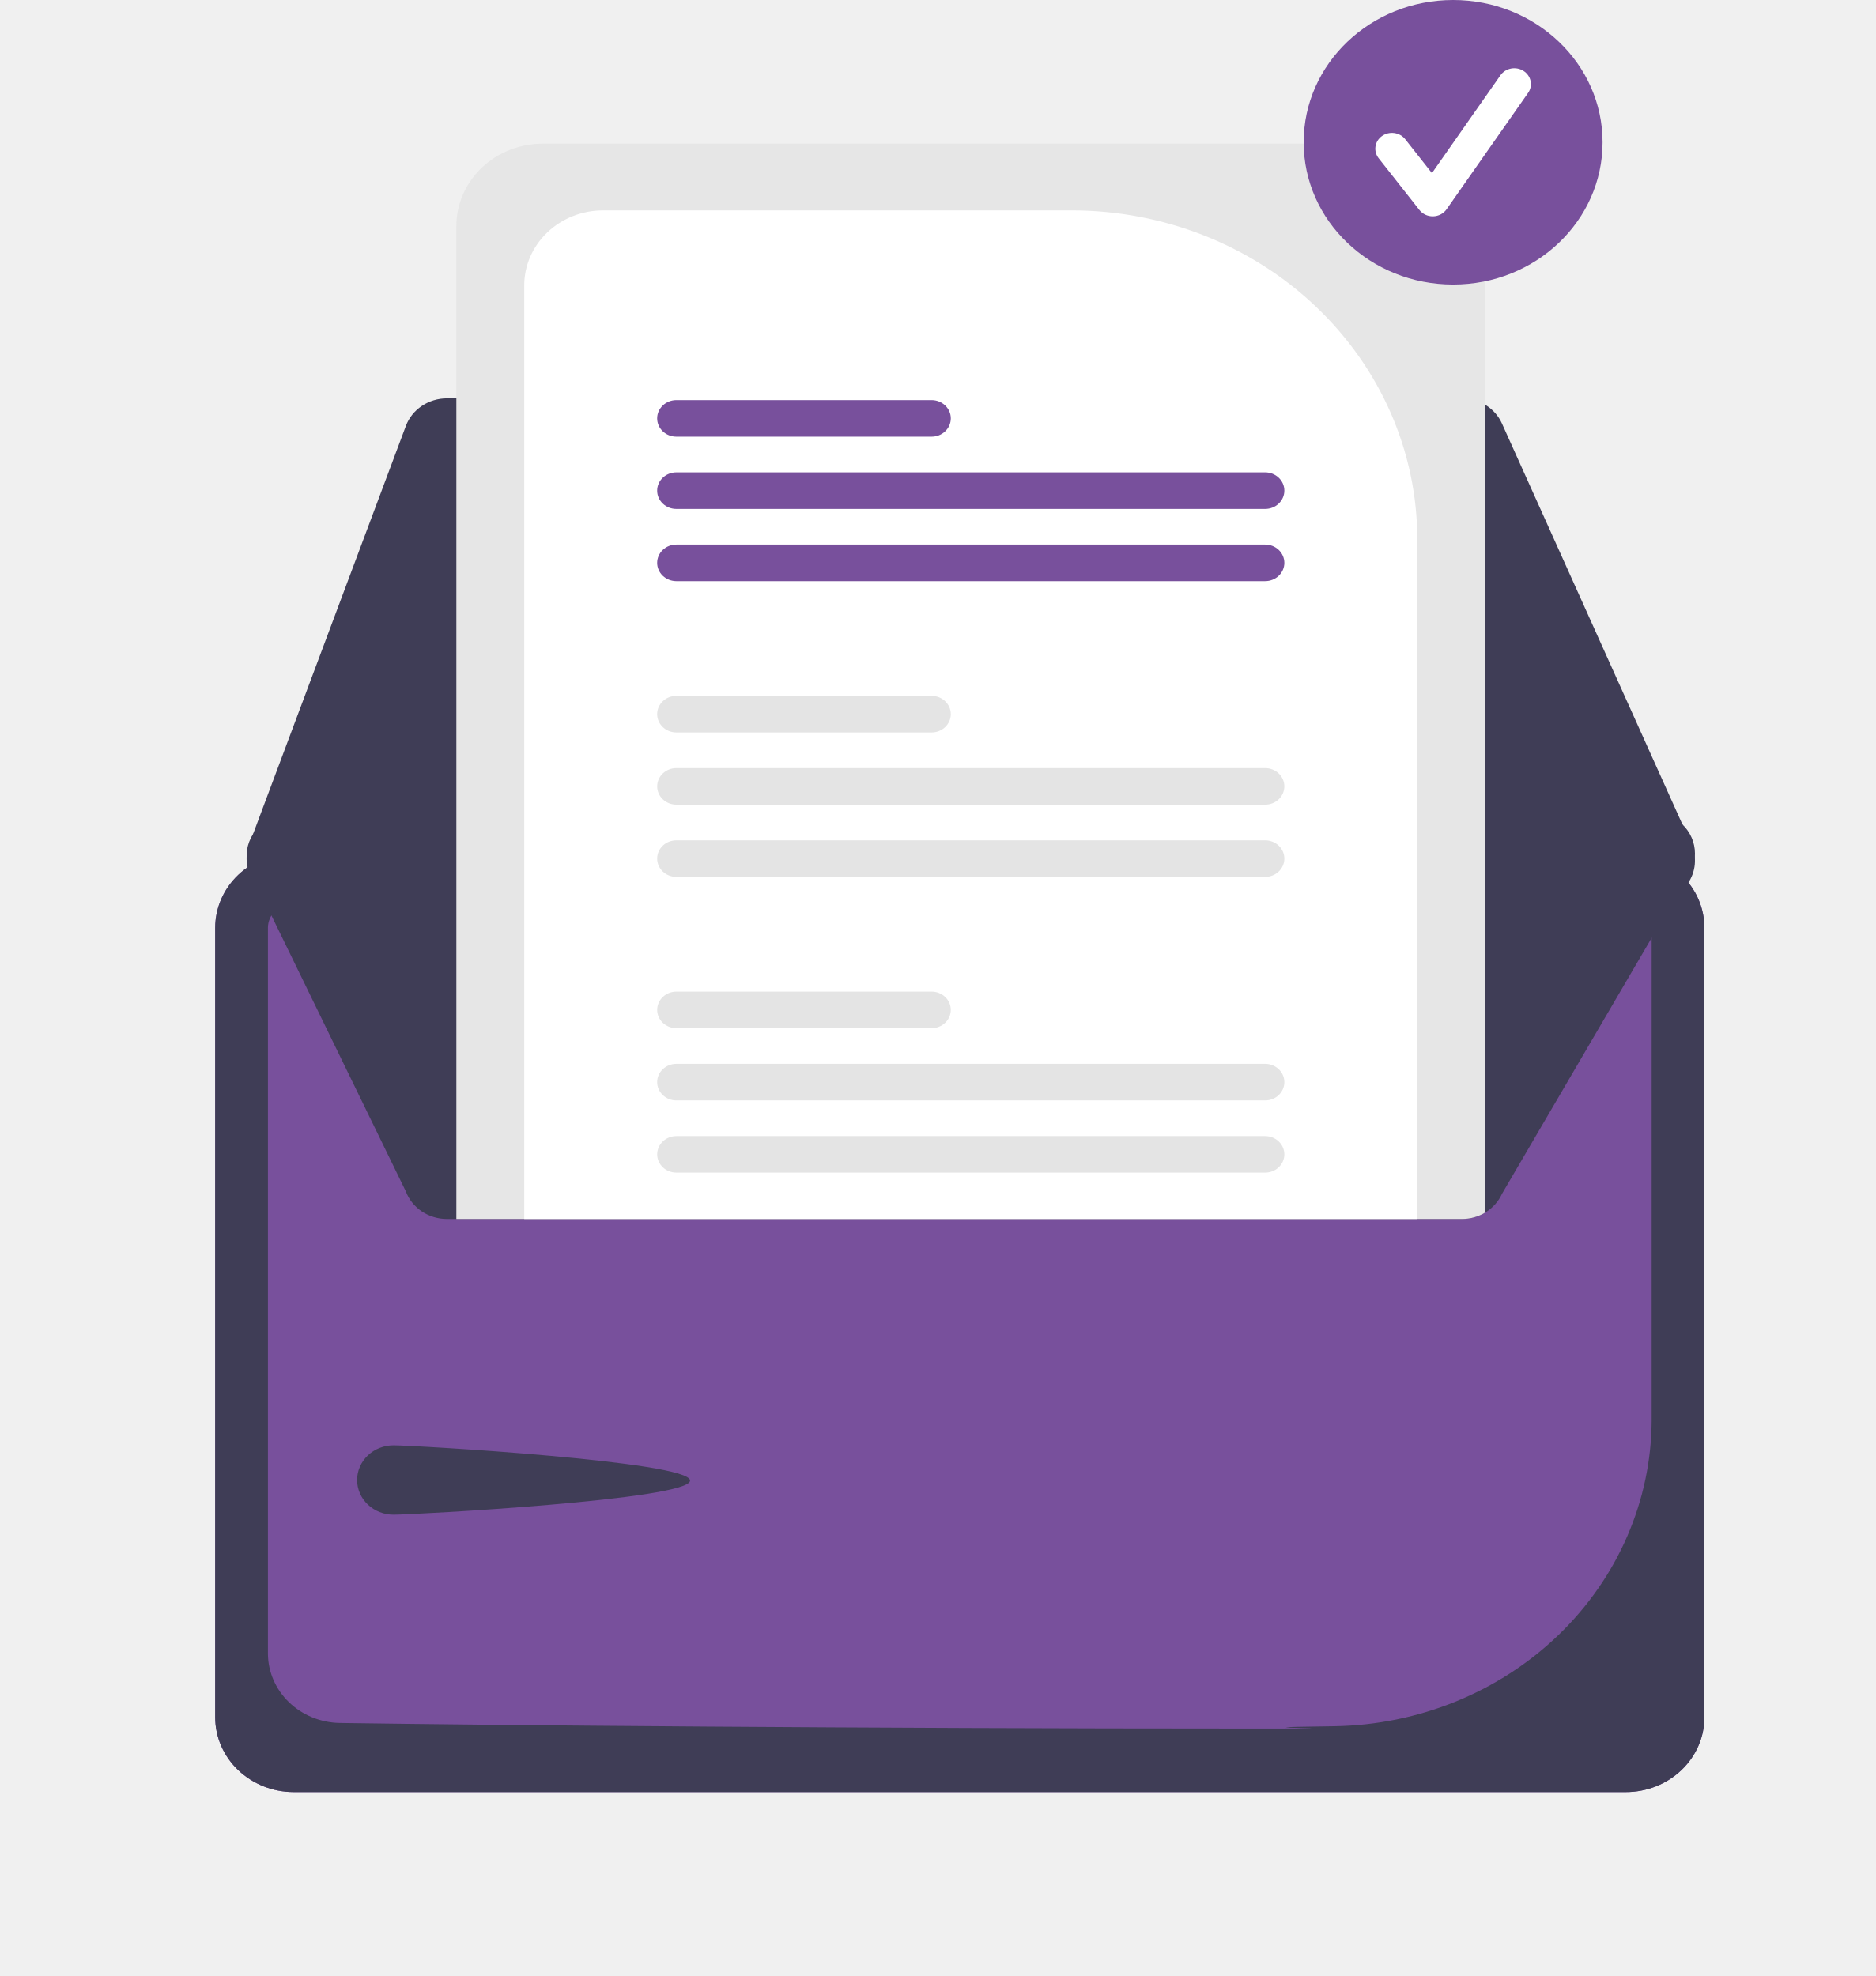
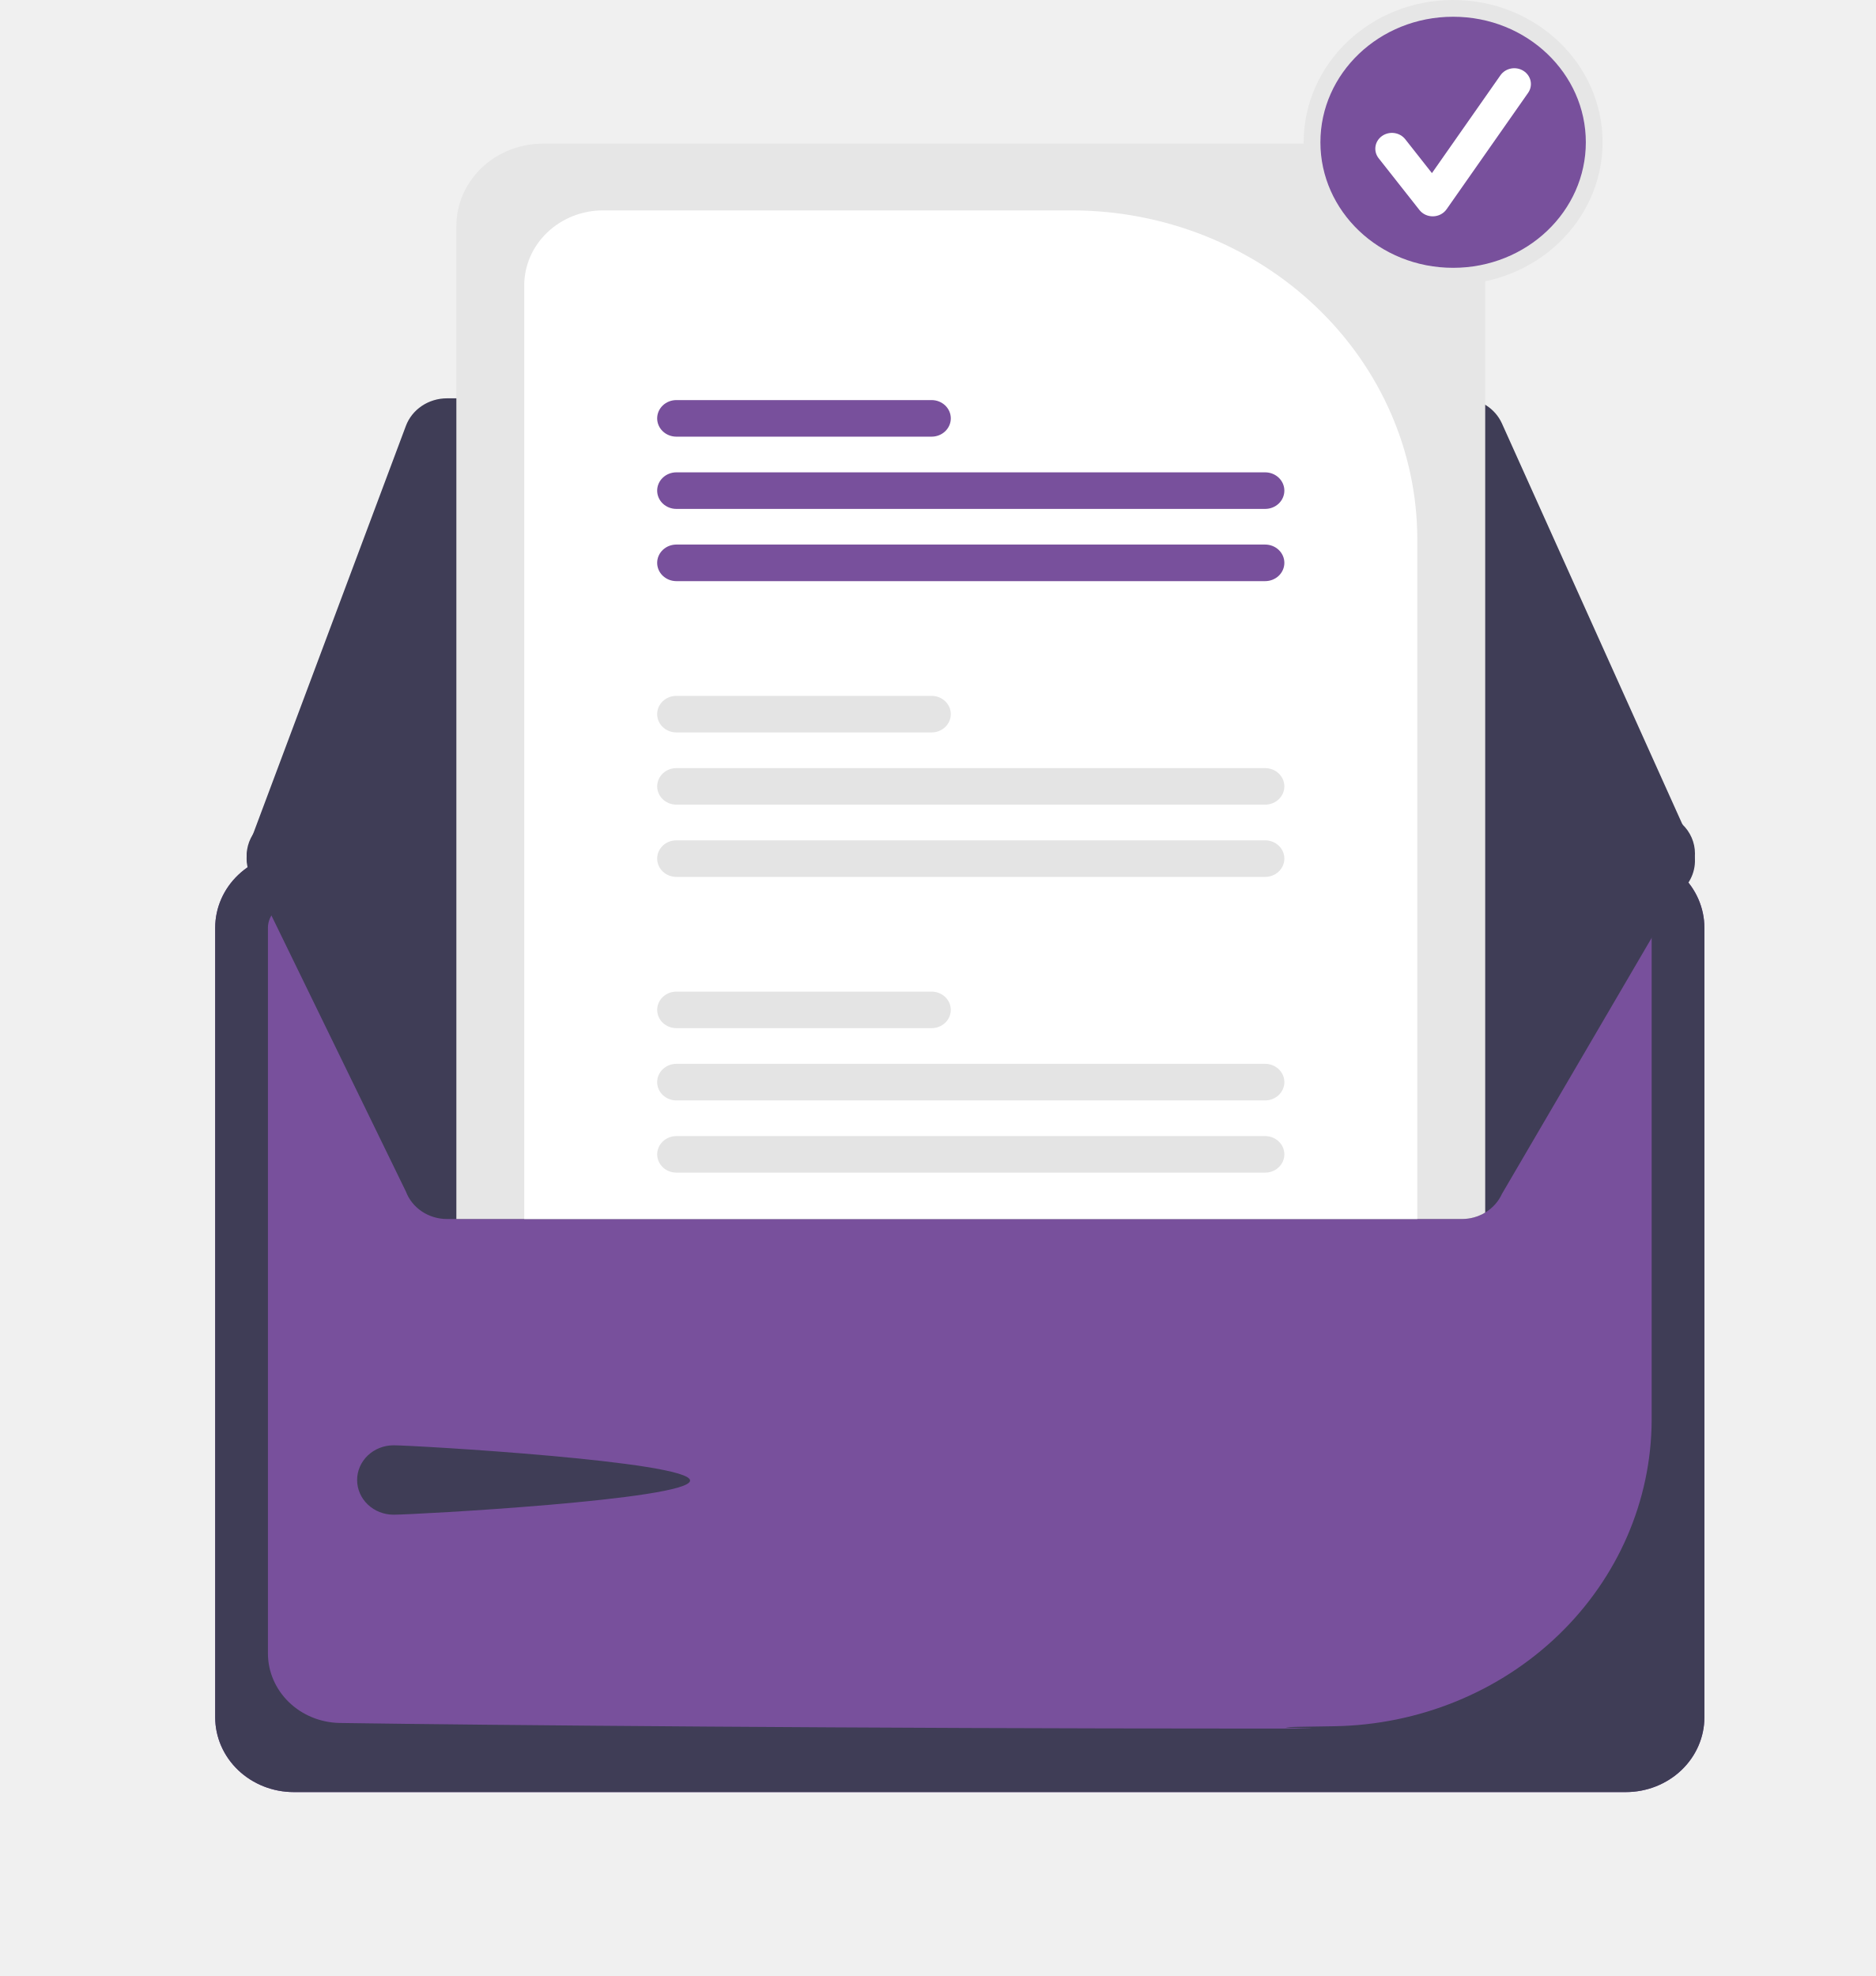
<svg xmlns="http://www.w3.org/2000/svg" width="224" height="236" viewBox="0 0 224 236" fill="none">
  <g id="dropshop-img--2">
-     <g id="Group 43">
-       <path id="Vector" d="M194.147 101.877H35.069C32.584 101.88 30.201 102.821 28.444 104.495C26.686 106.168 25.698 108.437 25.695 110.803V205.109C25.698 207.475 26.686 209.744 28.444 211.418C30.201 213.091 32.584 214.032 35.069 214.035H194.147C196.632 214.032 199.015 213.091 200.772 211.418C202.53 209.744 203.518 207.475 203.521 205.109V110.803C203.518 108.437 202.53 106.168 200.772 104.494C199.015 102.821 196.632 101.88 194.147 101.877Z" fill="#78509C" />
-       <path id="Vector_2" d="M194.147 101.877H35.069C32.584 101.88 30.201 102.821 28.444 104.495C26.686 106.168 25.698 108.437 25.695 110.803V205.109C25.698 207.475 26.686 209.744 28.444 211.418C30.201 213.091 32.584 214.032 35.069 214.035H194.147C196.632 214.032 199.015 213.091 200.772 211.418C202.53 209.744 203.518 207.475 203.521 205.109V110.803C203.518 108.437 202.53 106.168 200.772 104.494C199.015 102.821 196.632 101.88 194.147 101.877ZM197.223 169.618C197.185 179.219 193.197 188.423 186.114 195.256C179.031 202.089 169.417 206.007 159.335 206.169C143.194 206.369 168.266 206.447 148.799 206.447C104.283 206.447 57.865 206.042 40.546 205.779C38.267 205.734 36.097 204.843 34.499 203.296C32.901 201.748 32.002 199.668 31.993 197.497V110.81C31.994 110.033 32.318 109.288 32.894 108.738C33.471 108.188 34.252 107.877 35.069 107.874H194.14C194.956 107.875 195.739 108.184 196.316 108.733C196.894 109.281 197.22 110.025 197.223 110.802V169.618Z" fill="#3F3D56" />
-       <path id="Vector_3" d="M174.564 47.573H53.364C52.292 47.575 51.246 47.891 50.37 48.48C49.493 49.068 48.829 49.9 48.468 50.861L29.749 100.866C29.47 101.612 29.383 102.412 29.495 103.197C29.607 103.982 29.916 104.73 30.395 105.378C30.874 106.026 31.51 106.555 32.248 106.92C32.986 107.285 33.806 107.477 34.638 107.478L197.188 107.753H197.195C198.055 107.753 198.902 107.549 199.659 107.161C200.417 106.773 201.061 106.211 201.535 105.528C202.008 104.844 202.296 104.059 202.373 103.243C202.449 102.427 202.312 101.606 201.973 100.853L179.343 50.573C178.942 49.682 178.276 48.923 177.427 48.389C176.577 47.856 175.582 47.572 174.564 47.573Z" fill="#3F3D56" />
-       <path id="Vector_4" d="M202.394 101.939C202.393 102.609 202.25 103.273 201.973 103.889L179.344 142.593C178.941 143.482 178.274 144.239 177.425 144.772C176.576 145.304 175.581 145.589 174.565 145.59H53.366C52.293 145.589 51.247 145.273 50.37 144.685C49.493 144.097 48.828 143.265 48.465 142.304L29.75 103.876C29.521 103.264 29.42 102.614 29.455 101.965C29.489 101.316 29.657 100.68 29.95 100.092C30.243 99.505 30.654 98.979 31.161 98.543C31.667 98.107 32.259 97.771 32.902 97.553C33.459 97.362 34.045 97.264 34.637 97.263L54.493 97.228L62.597 97.214L169.238 97.036L177.347 97.023L197.189 96.987H197.194C198.573 96.987 199.895 97.509 200.871 98.438C201.846 99.366 202.394 100.626 202.394 101.939Z" fill="#3F3D56" />
-       <path id="Vector_5" d="M46.995 172.617C49.398 172.617 82.402 174.538 82.402 176.826C82.402 179.115 49.398 180.905 46.995 180.905C45.841 180.905 44.734 180.468 43.918 179.691C43.102 178.914 42.643 177.86 42.643 176.761C42.643 175.662 43.102 174.608 43.918 173.831C44.734 173.054 45.841 172.617 46.995 172.617Z" fill="#3F3D56" />
-     </g>
-     <g id="paper">
-       <path id="Vector_6" d="M167.017 17.153H64.823C62.084 17.156 59.459 18.193 57.522 20.037C55.586 21.881 54.496 24.381 54.493 26.989V145.59H174.565C175.551 145.593 176.516 145.326 177.347 144.82V26.989C177.344 24.381 176.254 21.881 174.318 20.037C172.381 18.193 169.756 17.156 167.017 17.153Z" fill="#E6E6E6" />
-       <path id="Vector_7" d="M128.011 25.127H72.006C69.512 25.13 67.121 26.074 65.358 27.753C63.594 29.431 62.601 31.707 62.597 34.082V145.59H169.238V64.384C169.226 53.976 164.878 43.998 157.149 36.639C149.42 29.279 138.941 25.139 128.011 25.127Z" fill="white" />
-     </g>
-     <g id="paper-lines">
-       <path id="Vector_8" d="M151.07 135.687H80.765C80.157 135.687 79.575 135.917 79.145 136.326C78.715 136.735 78.474 137.29 78.474 137.869C78.474 138.448 78.715 139.003 79.145 139.412C79.575 139.821 80.157 140.051 80.765 140.051H151.07C151.678 140.051 152.261 139.821 152.691 139.412C153.12 139.003 153.362 138.448 153.362 137.869C153.362 137.29 153.12 136.735 152.691 136.326C152.261 135.917 151.678 135.687 151.07 135.687Z" fill="#E4E4E4" />
-       <path id="Vector_9" d="M151.07 127.057H80.765C80.157 127.057 79.573 127.287 79.143 127.697C78.713 128.107 78.471 128.662 78.471 129.241C78.471 129.821 78.713 130.376 79.143 130.786C79.573 131.195 80.157 131.426 80.765 131.426H151.07C151.679 131.426 152.262 131.195 152.692 130.786C153.122 130.376 153.364 129.821 153.364 129.241C153.364 128.662 153.122 128.107 152.692 127.697C152.262 127.287 151.679 127.057 151.07 127.057Z" fill="#E4E4E4" />
-       <path id="Vector_10" d="M111.241 118.432H80.765C80.157 118.432 79.575 118.662 79.145 119.071C78.715 119.48 78.474 120.035 78.474 120.614C78.474 121.193 78.715 121.748 79.145 122.157C79.575 122.566 80.157 122.796 80.765 122.796H111.241C111.849 122.796 112.432 122.566 112.862 122.157C113.291 121.748 113.533 121.193 113.533 120.614C113.533 120.035 113.291 119.48 112.862 119.071C112.432 118.662 111.849 118.432 111.241 118.432Z" fill="#E4E4E4" />
-       <path id="Vector_11" d="M151.07 100.363H80.765C80.157 100.363 79.573 100.593 79.143 101.002C78.713 101.412 78.471 101.967 78.471 102.547C78.471 103.126 78.713 103.681 79.143 104.091C79.573 104.501 80.157 104.731 80.765 104.731H151.07C151.679 104.731 152.262 104.501 152.692 104.091C153.122 103.681 153.364 103.126 153.364 102.547C153.364 101.967 153.122 101.412 152.692 101.002C152.262 100.593 151.679 100.363 151.07 100.363Z" fill="#E4E4E4" />
-       <path id="Vector_12" d="M151.07 91.737H80.765C80.157 91.737 79.575 91.967 79.145 92.377C78.715 92.786 78.474 93.341 78.474 93.919C78.474 94.498 78.715 95.053 79.145 95.462C79.575 95.871 80.157 96.101 80.765 96.101H151.07C151.678 96.101 152.261 95.871 152.691 95.462C153.12 95.053 153.362 94.498 153.362 93.919C153.362 93.341 153.12 92.786 152.691 92.377C152.261 91.967 151.678 91.737 151.07 91.737Z" fill="#E4E4E4" />
-       <path id="Vector_13" d="M111.241 83.108H80.765C80.157 83.108 79.573 83.338 79.143 83.748C78.713 84.157 78.471 84.713 78.471 85.292C78.471 85.871 78.713 86.427 79.143 86.836C79.573 87.246 80.157 87.476 80.765 87.476H111.241C111.85 87.476 112.433 87.246 112.863 86.836C113.293 86.427 113.535 85.871 113.535 85.292C113.535 84.713 113.293 84.157 112.863 83.748C112.433 83.338 111.85 83.108 111.241 83.108Z" fill="#E4E4E4" />
-       <path id="Vector_14" d="M151.07 65.038H80.765C80.157 65.038 79.573 65.268 79.143 65.678C78.713 66.088 78.471 66.643 78.471 67.222C78.471 67.802 78.713 68.357 79.143 68.767C79.573 69.176 80.157 69.407 80.765 69.407H151.07C151.679 69.407 152.262 69.176 152.692 68.767C153.122 68.357 153.364 67.802 153.364 67.222C153.364 66.643 153.122 66.088 152.692 65.678C152.262 65.268 151.679 65.038 151.07 65.038Z" fill="#78509C" />
-       <path id="Vector_15" d="M151.07 56.413H80.765C80.157 56.413 79.573 56.643 79.143 57.053C78.713 57.462 78.471 58.018 78.471 58.597C78.471 59.176 78.713 59.732 79.143 60.142C79.573 60.551 80.157 60.781 80.765 60.781H151.07C151.679 60.781 152.262 60.551 152.692 60.142C153.122 59.732 153.364 59.176 153.364 58.597C153.364 58.018 153.122 57.462 152.692 57.053C152.262 56.643 151.679 56.413 151.07 56.413Z" fill="#78509C" />
-       <path id="Vector_16" d="M111.241 47.783H80.765C80.157 47.783 79.573 48.014 79.143 48.423C78.713 48.833 78.471 49.388 78.471 49.968C78.471 50.547 78.713 51.102 79.143 51.512C79.573 51.922 80.157 52.152 80.765 52.152H111.241C111.85 52.152 112.433 51.922 112.863 51.512C113.293 51.102 113.535 50.547 113.535 49.968C113.535 49.388 113.293 48.833 112.863 48.423C112.433 48.014 111.85 47.783 111.241 47.783Z" fill="#78509C" />
+     <g id="request">
+       <g id="Group 43">
+         <path id="Vector" d="M194.147 101.877H35.069C32.584 101.88 30.201 102.821 28.444 104.495C26.686 106.168 25.698 108.437 25.695 110.803V205.109C25.698 207.475 26.686 209.744 28.444 211.418C30.201 213.091 32.584 214.032 35.069 214.035H194.147C196.632 214.032 199.015 213.091 200.772 211.418C202.53 209.744 203.518 207.475 203.521 205.109V110.803C203.518 108.437 202.53 106.168 200.772 104.494C199.015 102.821 196.632 101.88 194.147 101.877Z" fill="#78509C" />
+         <path id="Vector_2" d="M194.147 101.877H35.069C32.584 101.88 30.201 102.821 28.444 104.495C26.686 106.168 25.698 108.437 25.695 110.803V205.109C25.698 207.475 26.686 209.744 28.444 211.418C30.201 213.091 32.584 214.032 35.069 214.035H194.147C196.632 214.032 199.015 213.091 200.772 211.418C202.53 209.744 203.518 207.475 203.521 205.109V110.803C203.518 108.437 202.53 106.168 200.772 104.494C199.015 102.821 196.632 101.88 194.147 101.877ZM197.223 169.618C197.185 179.219 193.197 188.423 186.114 195.256C179.031 202.089 169.417 206.007 159.335 206.169C143.194 206.369 168.266 206.447 148.799 206.447C104.283 206.447 57.865 206.042 40.546 205.779C38.267 205.734 36.097 204.843 34.499 203.296C32.901 201.748 32.002 199.668 31.993 197.497V110.81C31.994 110.033 32.318 109.288 32.894 108.738C33.471 108.188 34.252 107.877 35.069 107.874H194.14C194.956 107.875 195.739 108.184 196.316 108.733C196.894 109.281 197.22 110.025 197.223 110.802V169.618Z" fill="#3F3D56" />
+         <path id="Vector_3" d="M174.564 47.573H53.364C52.292 47.575 51.246 47.891 50.37 48.48C49.493 49.068 48.829 49.9 48.468 50.861L29.749 100.866C29.47 101.612 29.383 102.412 29.495 103.197C29.607 103.982 29.916 104.73 30.395 105.378C30.874 106.026 31.51 106.555 32.248 106.92C32.986 107.285 33.806 107.477 34.638 107.478L197.188 107.753H197.195C198.055 107.753 198.902 107.549 199.659 107.161C200.417 106.773 201.061 106.211 201.535 105.528C202.008 104.844 202.296 104.059 202.373 103.243C202.449 102.427 202.312 101.606 201.973 100.853L179.343 50.573C178.942 49.682 178.276 48.923 177.427 48.389C176.577 47.856 175.582 47.572 174.564 47.573Z" fill="#3F3D56" />
+         <path id="Vector_4" d="M202.394 101.939C202.393 102.609 202.25 103.273 201.973 103.889L179.344 142.593C178.941 143.482 178.274 144.239 177.425 144.772C176.576 145.304 175.581 145.589 174.565 145.59H53.366C52.293 145.589 51.247 145.273 50.37 144.685C49.493 144.097 48.828 143.265 48.465 142.304L29.75 103.876C29.521 103.264 29.42 102.614 29.455 101.965C29.489 101.316 29.657 100.68 29.95 100.092C30.243 99.505 30.654 98.979 31.161 98.543C31.667 98.107 32.259 97.771 32.902 97.553C33.459 97.362 34.045 97.264 34.637 97.263L54.493 97.228L62.597 97.214L169.238 97.036L177.347 97.023L197.189 96.987H197.194C198.573 96.987 199.895 97.509 200.871 98.438C201.846 99.366 202.394 100.626 202.394 101.939Z" fill="#3F3D56" />
+         <path id="Vector_5" d="M46.995 172.617C49.398 172.617 82.402 174.538 82.402 176.826C82.402 179.115 49.398 180.905 46.995 180.905C45.841 180.905 44.734 180.468 43.918 179.691C43.102 178.914 42.643 177.86 42.643 176.761C42.643 175.662 43.102 174.608 43.918 173.831C44.734 173.054 45.841 172.617 46.995 172.617Z" fill="#3F3D56" />
+       </g>
+       <g id="paper">
+         <path id="Vector_6" d="M167.017 17.153H64.823C62.084 17.156 59.459 18.193 57.522 20.037C55.586 21.881 54.496 24.381 54.493 26.989V145.59H174.565C175.551 145.593 176.516 145.326 177.347 144.82V26.989C177.344 24.381 176.254 21.881 174.318 20.037C172.381 18.193 169.756 17.156 167.017 17.153Z" fill="#E6E6E6" />
+         <path id="Vector_7" d="M128.011 25.127H72.006C69.512 25.13 67.121 26.074 65.358 27.753C63.594 29.431 62.601 31.707 62.597 34.082V145.59H169.238V64.384C169.226 53.976 164.878 43.998 157.149 36.639C149.42 29.279 138.941 25.139 128.011 25.127Z" fill="white" />
+       </g>
+       <g id="paper-lines">
+         <path id="Vector_8" d="M151.07 135.687H80.765C80.157 135.687 79.575 135.917 79.145 136.326C78.715 136.735 78.474 137.29 78.474 137.869C78.474 138.448 78.715 139.003 79.145 139.412C79.575 139.821 80.157 140.051 80.765 140.051H151.07C151.678 140.051 152.261 139.821 152.691 139.412C153.12 139.003 153.362 138.448 153.362 137.869C153.362 137.29 153.12 136.735 152.691 136.326C152.261 135.917 151.678 135.687 151.07 135.687Z" fill="#E4E4E4" />
+         <path id="Vector_9" d="M151.07 127.057H80.765C80.157 127.057 79.573 127.287 79.143 127.697C78.713 128.107 78.471 128.662 78.471 129.241C78.471 129.821 78.713 130.376 79.143 130.786C79.573 131.195 80.157 131.426 80.765 131.426H151.07C151.679 131.426 152.262 131.195 152.692 130.786C153.122 130.376 153.364 129.821 153.364 129.241C153.364 128.662 153.122 128.107 152.692 127.697C152.262 127.287 151.679 127.057 151.07 127.057Z" fill="#E4E4E4" />
+         <path id="Vector_10" d="M111.241 118.432H80.765C80.157 118.432 79.575 118.662 79.145 119.071C78.715 119.48 78.474 120.035 78.474 120.614C78.474 121.193 78.715 121.748 79.145 122.157C79.575 122.566 80.157 122.796 80.765 122.796H111.241C111.849 122.796 112.432 122.566 112.862 122.157C113.291 121.748 113.533 121.193 113.533 120.614C113.533 120.035 113.291 119.48 112.862 119.071C112.432 118.662 111.849 118.432 111.241 118.432Z" fill="#E4E4E4" />
+         <path id="Vector_11" d="M151.07 100.363H80.765C80.157 100.363 79.573 100.593 79.143 101.002C78.713 101.412 78.471 101.967 78.471 102.547C78.471 103.126 78.713 103.681 79.143 104.091C79.573 104.501 80.157 104.731 80.765 104.731H151.07C151.679 104.731 152.262 104.501 152.692 104.091C153.122 103.681 153.364 103.126 153.364 102.547C153.364 101.967 153.122 101.412 152.692 101.002C152.262 100.593 151.679 100.363 151.07 100.363Z" fill="#E4E4E4" />
+         <path id="Vector_12" d="M151.07 91.737H80.765C80.157 91.737 79.575 91.967 79.145 92.377C78.715 92.786 78.474 93.341 78.474 93.919C78.474 94.498 78.715 95.053 79.145 95.462C79.575 95.871 80.157 96.101 80.765 96.101H151.07C151.678 96.101 152.261 95.871 152.691 95.462C153.12 95.053 153.362 94.498 153.362 93.919C153.362 93.341 153.12 92.786 152.691 92.377C152.261 91.967 151.678 91.737 151.07 91.737Z" fill="#E4E4E4" />
+         <path id="Vector_13" d="M111.241 83.108H80.765C80.157 83.108 79.573 83.338 79.143 83.748C78.713 84.157 78.471 84.713 78.471 85.292C78.471 85.871 78.713 86.427 79.143 86.836C79.573 87.246 80.157 87.476 80.765 87.476H111.241C111.85 87.476 112.433 87.246 112.863 86.836C113.293 86.427 113.535 85.871 113.535 85.292C113.535 84.713 113.293 84.157 112.863 83.748C112.433 83.338 111.85 83.108 111.241 83.108Z" fill="#E4E4E4" />
+         <path id="Vector_14" d="M151.07 65.038H80.765C80.157 65.038 79.573 65.268 79.143 65.678C78.713 66.088 78.471 66.643 78.471 67.222C78.471 67.802 78.713 68.357 79.143 68.767C79.573 69.176 80.157 69.407 80.765 69.407H151.07C151.679 69.407 152.262 69.176 152.692 68.767C153.122 68.357 153.364 67.802 153.364 67.222C153.364 66.643 153.122 66.088 152.692 65.678C152.262 65.268 151.679 65.038 151.07 65.038Z" fill="#78509C" />
+         <path id="Vector_15" d="M151.07 56.413H80.765C80.157 56.413 79.573 56.643 79.143 57.053C78.713 57.462 78.471 58.018 78.471 58.597C78.471 59.176 78.713 59.732 79.143 60.142C79.573 60.551 80.157 60.781 80.765 60.781H151.07C151.679 60.781 152.262 60.551 152.692 60.142C153.122 59.732 153.364 59.176 153.364 58.597C153.364 58.018 153.122 57.462 152.692 57.053C152.262 56.643 151.679 56.413 151.07 56.413Z" fill="#78509C" />
+         <path id="Vector_16" d="M111.241 47.783H80.765C80.157 47.783 79.573 48.014 79.143 48.423C78.713 48.833 78.471 49.388 78.471 49.968C78.471 50.547 78.713 51.102 79.143 51.512C79.573 51.922 80.157 52.152 80.765 52.152H111.241C111.85 52.152 112.433 51.922 112.863 51.512C113.293 51.102 113.535 50.547 113.535 49.968C113.535 49.388 113.293 48.833 112.863 48.423C112.433 48.014 111.85 47.783 111.241 47.783Z" fill="#78509C" />
+       </g>
    </g>
    <g id="ok-circle">
-       <path id="Vector_17" d="M173.516 33.986C183.372 33.986 191.362 26.378 191.362 16.993C191.362 7.608 183.372 0 173.516 0C163.659 0 155.669 7.608 155.669 16.993C155.669 26.378 163.659 33.986 173.516 33.986Z" fill="#78509C" />
+       <path id="Vector_17" d="M190.362 16.993C190.362 25.78 182.867 32.986 173.516 32.986C164.165 32.986 156.669 25.78 156.669 16.993C156.669 8.206 164.165 1 173.516 1C182.867 1 190.362 8.206 190.362 16.993Z" fill="#78509C" stroke="#E6E6E6" stroke-width="2" />
      <path id="Vector_18" d="M171.081 25.837C170.773 25.837 170.469 25.769 170.193 25.638C169.918 25.506 169.678 25.316 169.493 25.081L164.624 18.9C164.467 18.701 164.352 18.475 164.287 18.234C164.222 17.994 164.207 17.743 164.244 17.497C164.28 17.25 164.367 17.014 164.5 16.799C164.633 16.585 164.809 16.398 165.018 16.249C165.227 16.1 165.465 15.992 165.718 15.93C165.971 15.868 166.234 15.855 166.493 15.891C166.751 15.926 167 16.01 167.224 16.137C167.449 16.264 167.644 16.432 167.801 16.631L170.986 20.675L179.167 8.99C179.459 8.573 179.913 8.284 180.43 8.185C180.946 8.087 181.482 8.188 181.92 8.466C182.358 8.744 182.662 9.177 182.766 9.668C182.869 10.16 182.763 10.67 182.471 11.088L172.733 24.996C172.557 25.247 172.32 25.455 172.042 25.601C171.764 25.747 171.454 25.828 171.136 25.837C171.118 25.837 171.1 25.837 171.081 25.837Z" fill="white" />
    </g>
  </g>
</svg>
